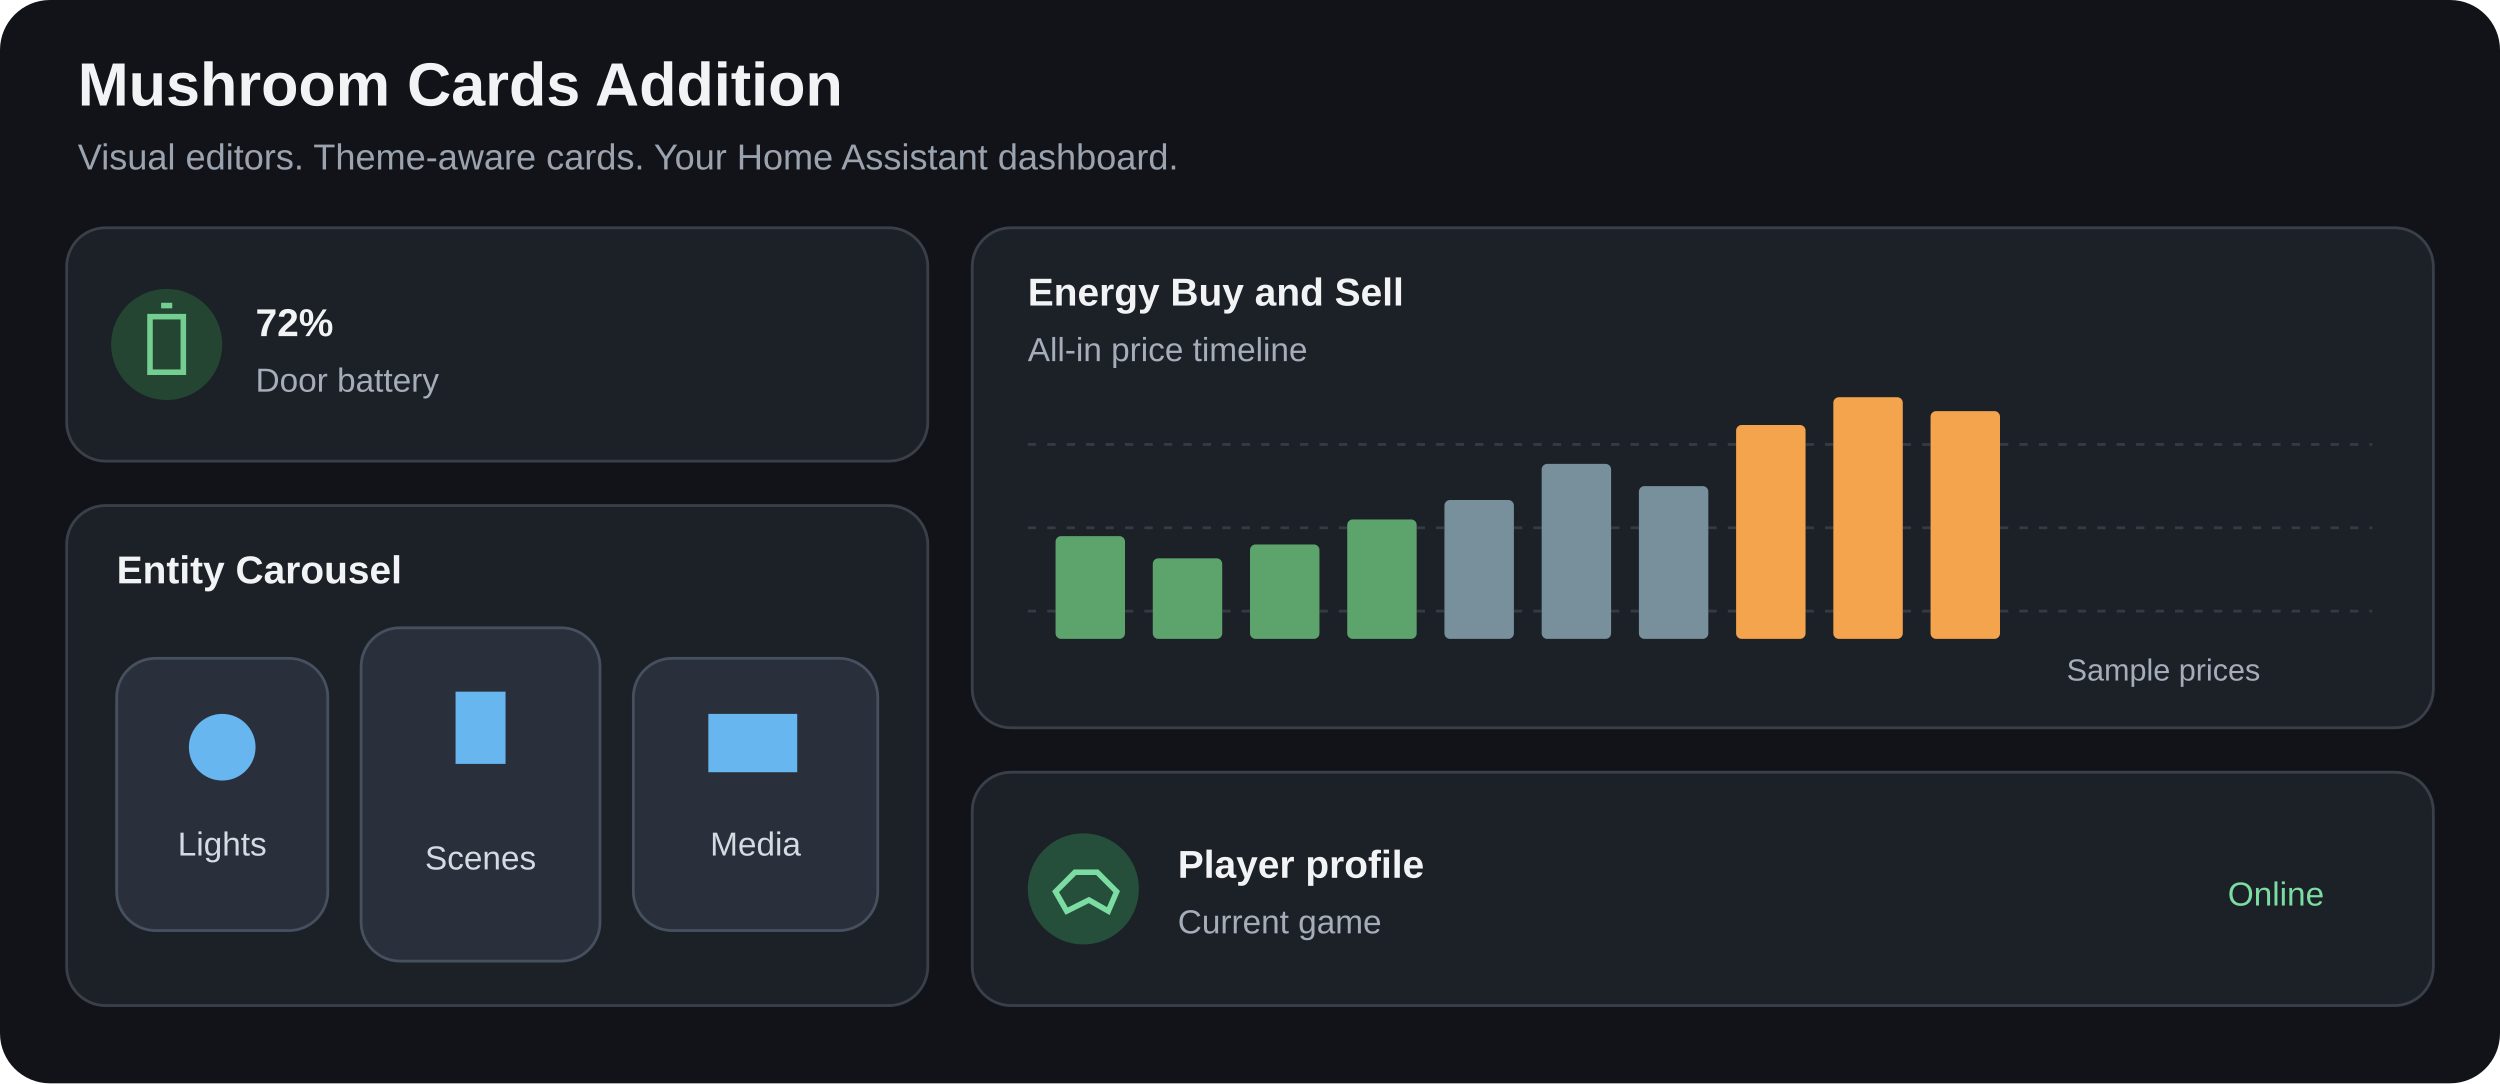
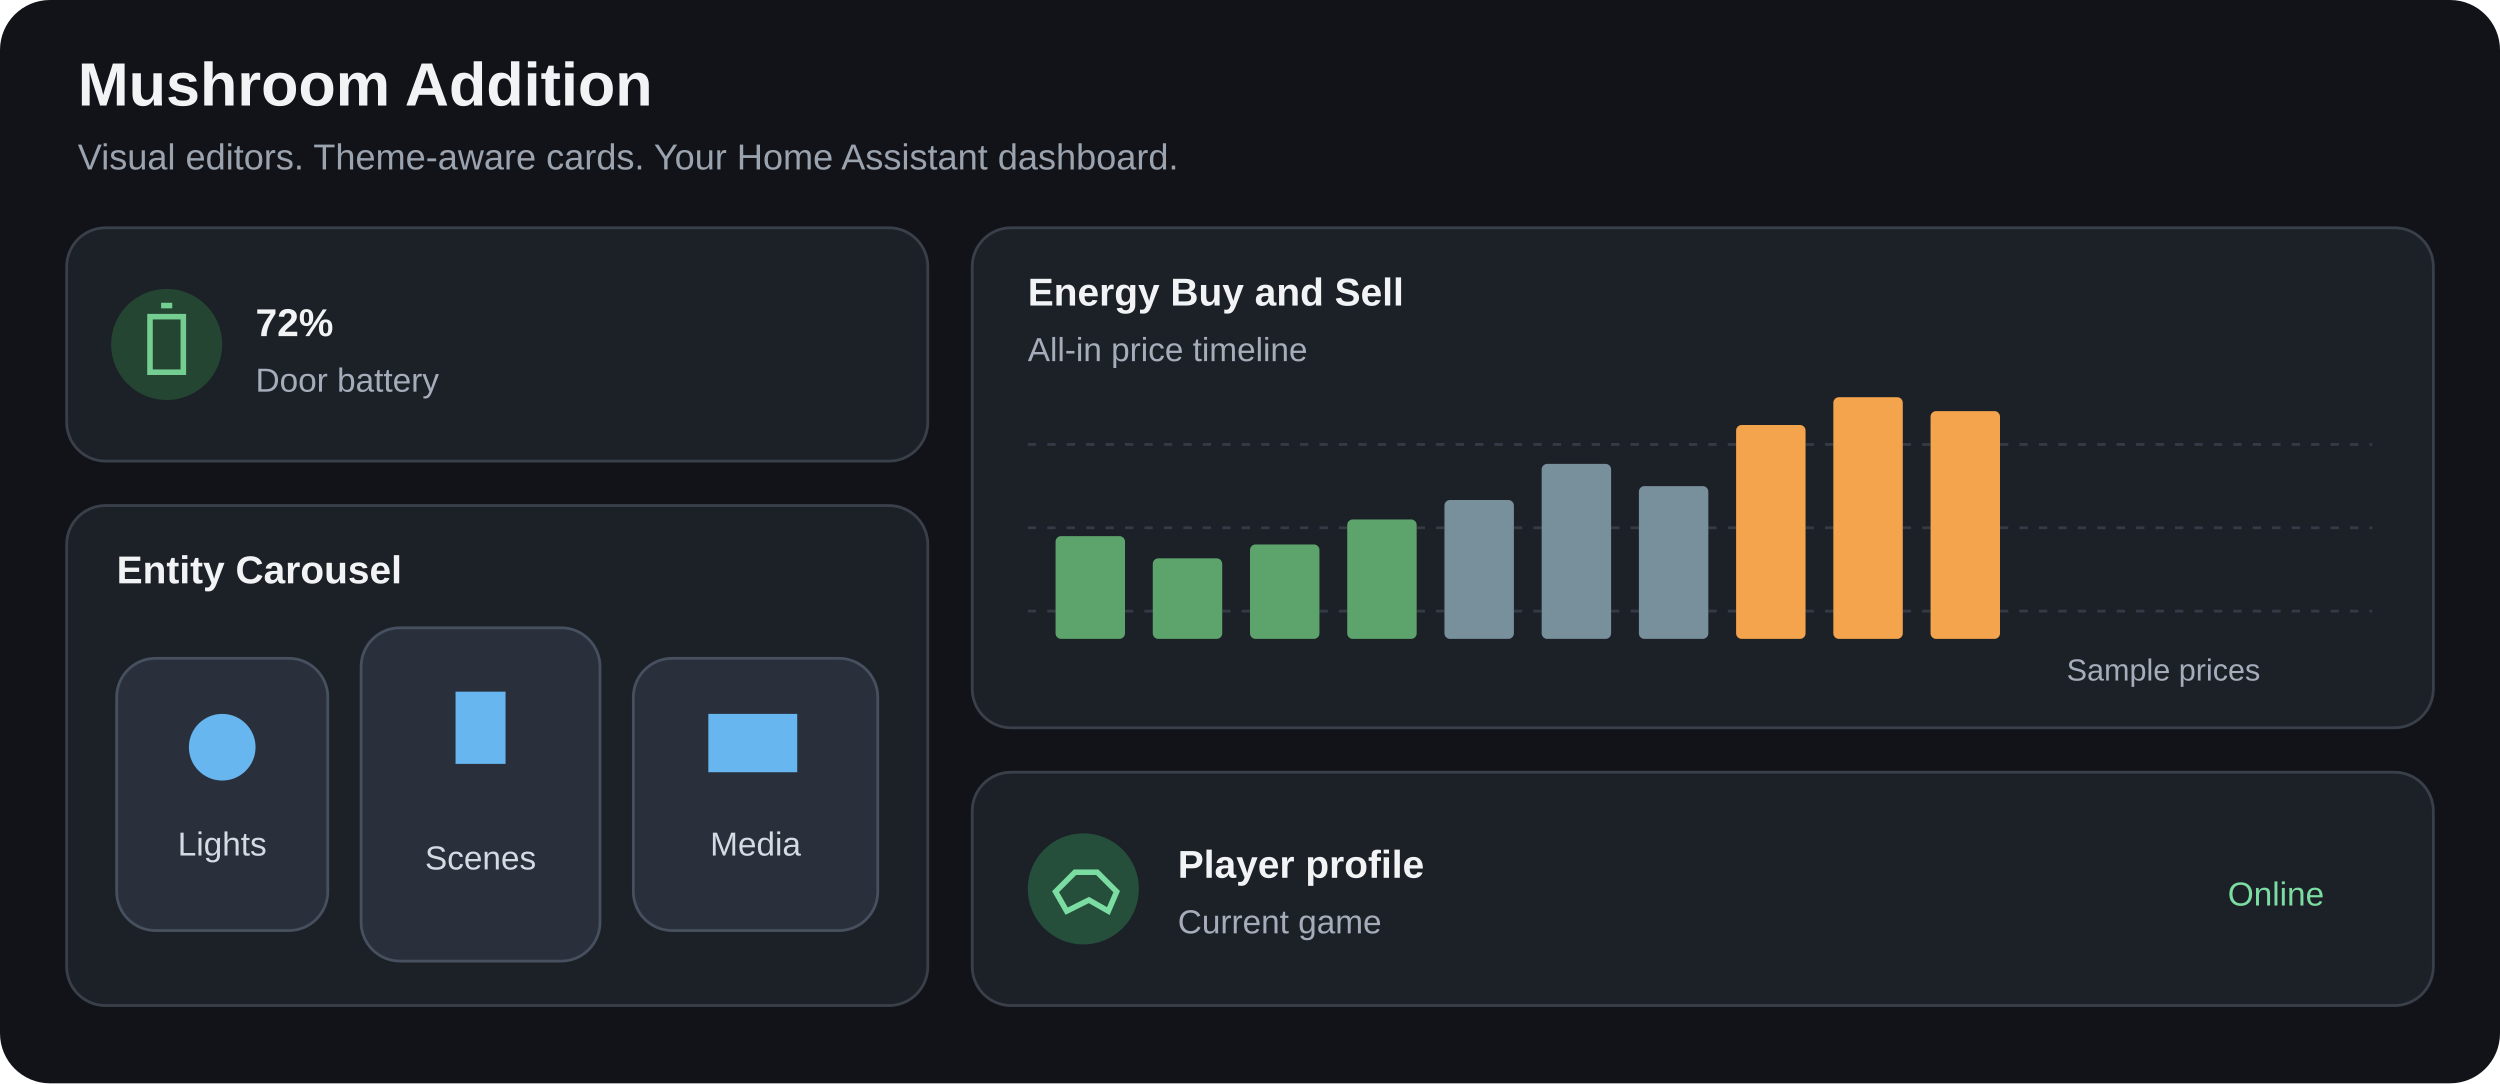
<svg xmlns="http://www.w3.org/2000/svg" width="900" height="390" viewBox="0 0 900 390" role="img" aria-labelledby="title description">
  <rect width="900" height="390" rx="18" fill="#111318" />
  <g font-family="Arial, sans-serif">
-     <text x="28" y="38" fill="#f1f3f5" font-size="22" font-weight="600">Mushroom Cards Addition</text>
+     <text x="28" y="38" fill="#f1f3f5" font-size="22" font-weight="600">Mushroom Addition</text>
    <text x="28" y="61" fill="#9ba3af" font-size="13">Visual editors. Theme-aware cards. Your Home Assistant dashboard.</text>
    <g fill="#1c2027" stroke="#3a404a">
      <rect x="24" y="82" width="310" height="84" rx="14" />
      <rect x="24" y="182" width="310" height="180" rx="14" />
      <rect x="350" y="82" width="526" height="180" rx="14" />
      <rect x="350" y="278" width="526" height="84" rx="14" />
    </g>
    <circle cx="60" cy="124" r="20" fill="#244532" />
    <path d="M54 114h12v20H54zM58 110h4" stroke="#75ce91" stroke-width="2" fill="none" />
    <text x="92" y="121" fill="#f1f3f5" font-size="14" font-weight="600">72%</text>
    <text x="92" y="141" fill="#a6adba" font-size="12">Door battery</text>
    <text x="42" y="210" fill="#f1f3f5" font-size="14" font-weight="600">Entity Carousel</text>
    <g fill="#2a303b" stroke="#46505e">
      <rect x="42" y="237" width="76" height="98" rx="14" />
      <rect x="130" y="226" width="86" height="120" rx="14" />
      <rect x="228" y="237" width="88" height="98" rx="14" />
    </g>
    <g fill="#67b6ef">
      <circle cx="80" cy="269" r="12" />
      <path d="M164 249h18v26h-18z" />
      <path d="M255 257h32v21h-32z" />
    </g>
    <g fill="#d5dae3" font-size="12" text-anchor="middle">
      <text x="80" y="308">Lights</text>
      <text x="173" y="313">Scenes</text>
      <text x="272" y="308">Media</text>
    </g>
    <text x="370" y="110" fill="#f1f3f5" font-size="14" font-weight="600">Energy Buy and Sell</text>
    <text x="370" y="130" fill="#a6adba" font-size="12">All-in price timeline</text>
    <path d="M370 160H854M370 190H854M370 220H854" stroke="#343b46" stroke-dasharray="3 4" />
    <g fill="#5ca36c">
      <rect x="380" y="193" width="25" height="37" rx="2" />
      <rect x="415" y="201" width="25" height="29" rx="2" />
      <rect x="450" y="196" width="25" height="34" rx="2" />
      <rect x="485" y="187" width="25" height="43" rx="2" />
    </g>
    <g fill="#78909c">
      <rect x="520" y="180" width="25" height="50" rx="2" />
      <rect x="555" y="167" width="25" height="63" rx="2" />
      <rect x="590" y="175" width="25" height="55" rx="2" />
    </g>
    <g fill="#f3a44c">
      <rect x="625" y="153" width="25" height="77" rx="2" />
      <rect x="660" y="143" width="25" height="87" rx="2" />
      <rect x="695" y="148" width="25" height="82" rx="2" />
    </g>
    <text x="744" y="245" fill="#a6adba" font-size="11">Sample prices</text>
    <circle cx="390" cy="320" r="20" fill="#254f3b" />
    <path d="M380 321l7-7h8l7 7-3 7-7-4-8 4z" stroke="#7cdda3" stroke-width="2" fill="none" />
    <text x="424" y="316" fill="#f1f3f5" font-size="14" font-weight="600">Player profile</text>
    <text x="424" y="336" fill="#a6adba" font-size="12">Current game</text>
    <text x="802" y="326" fill="#7cdda3" font-size="12">Online</text>
  </g>
</svg>
